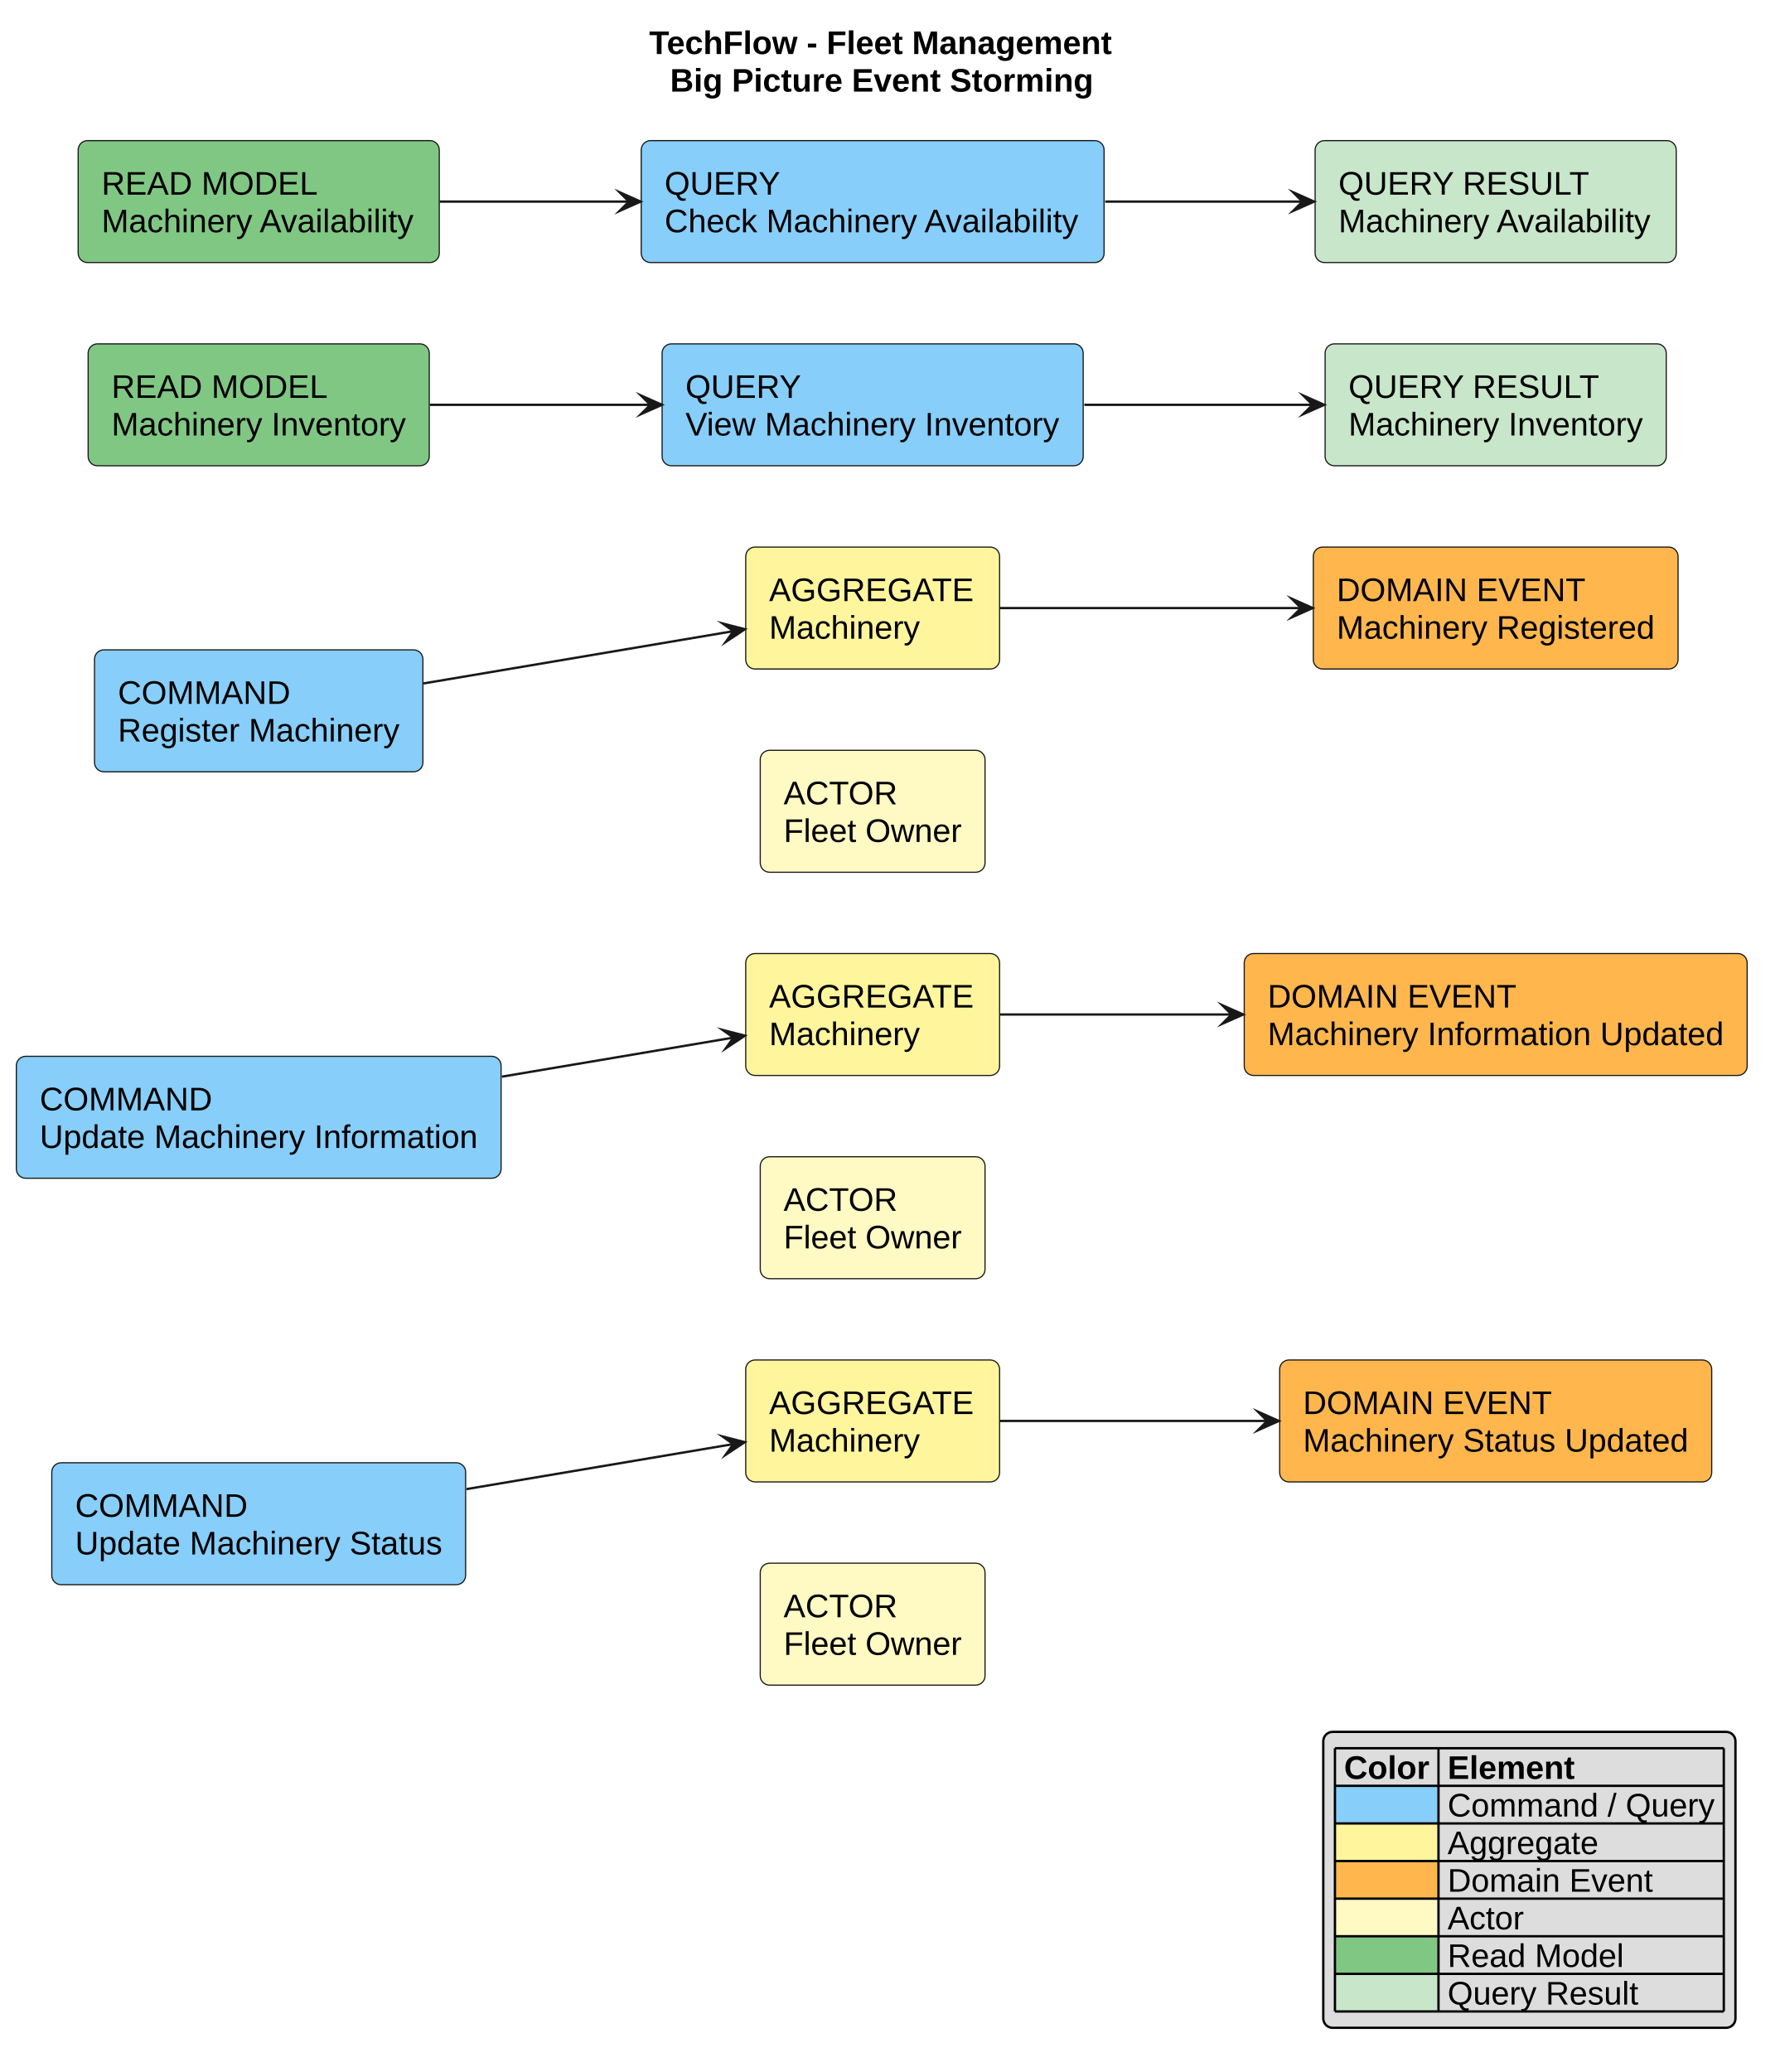
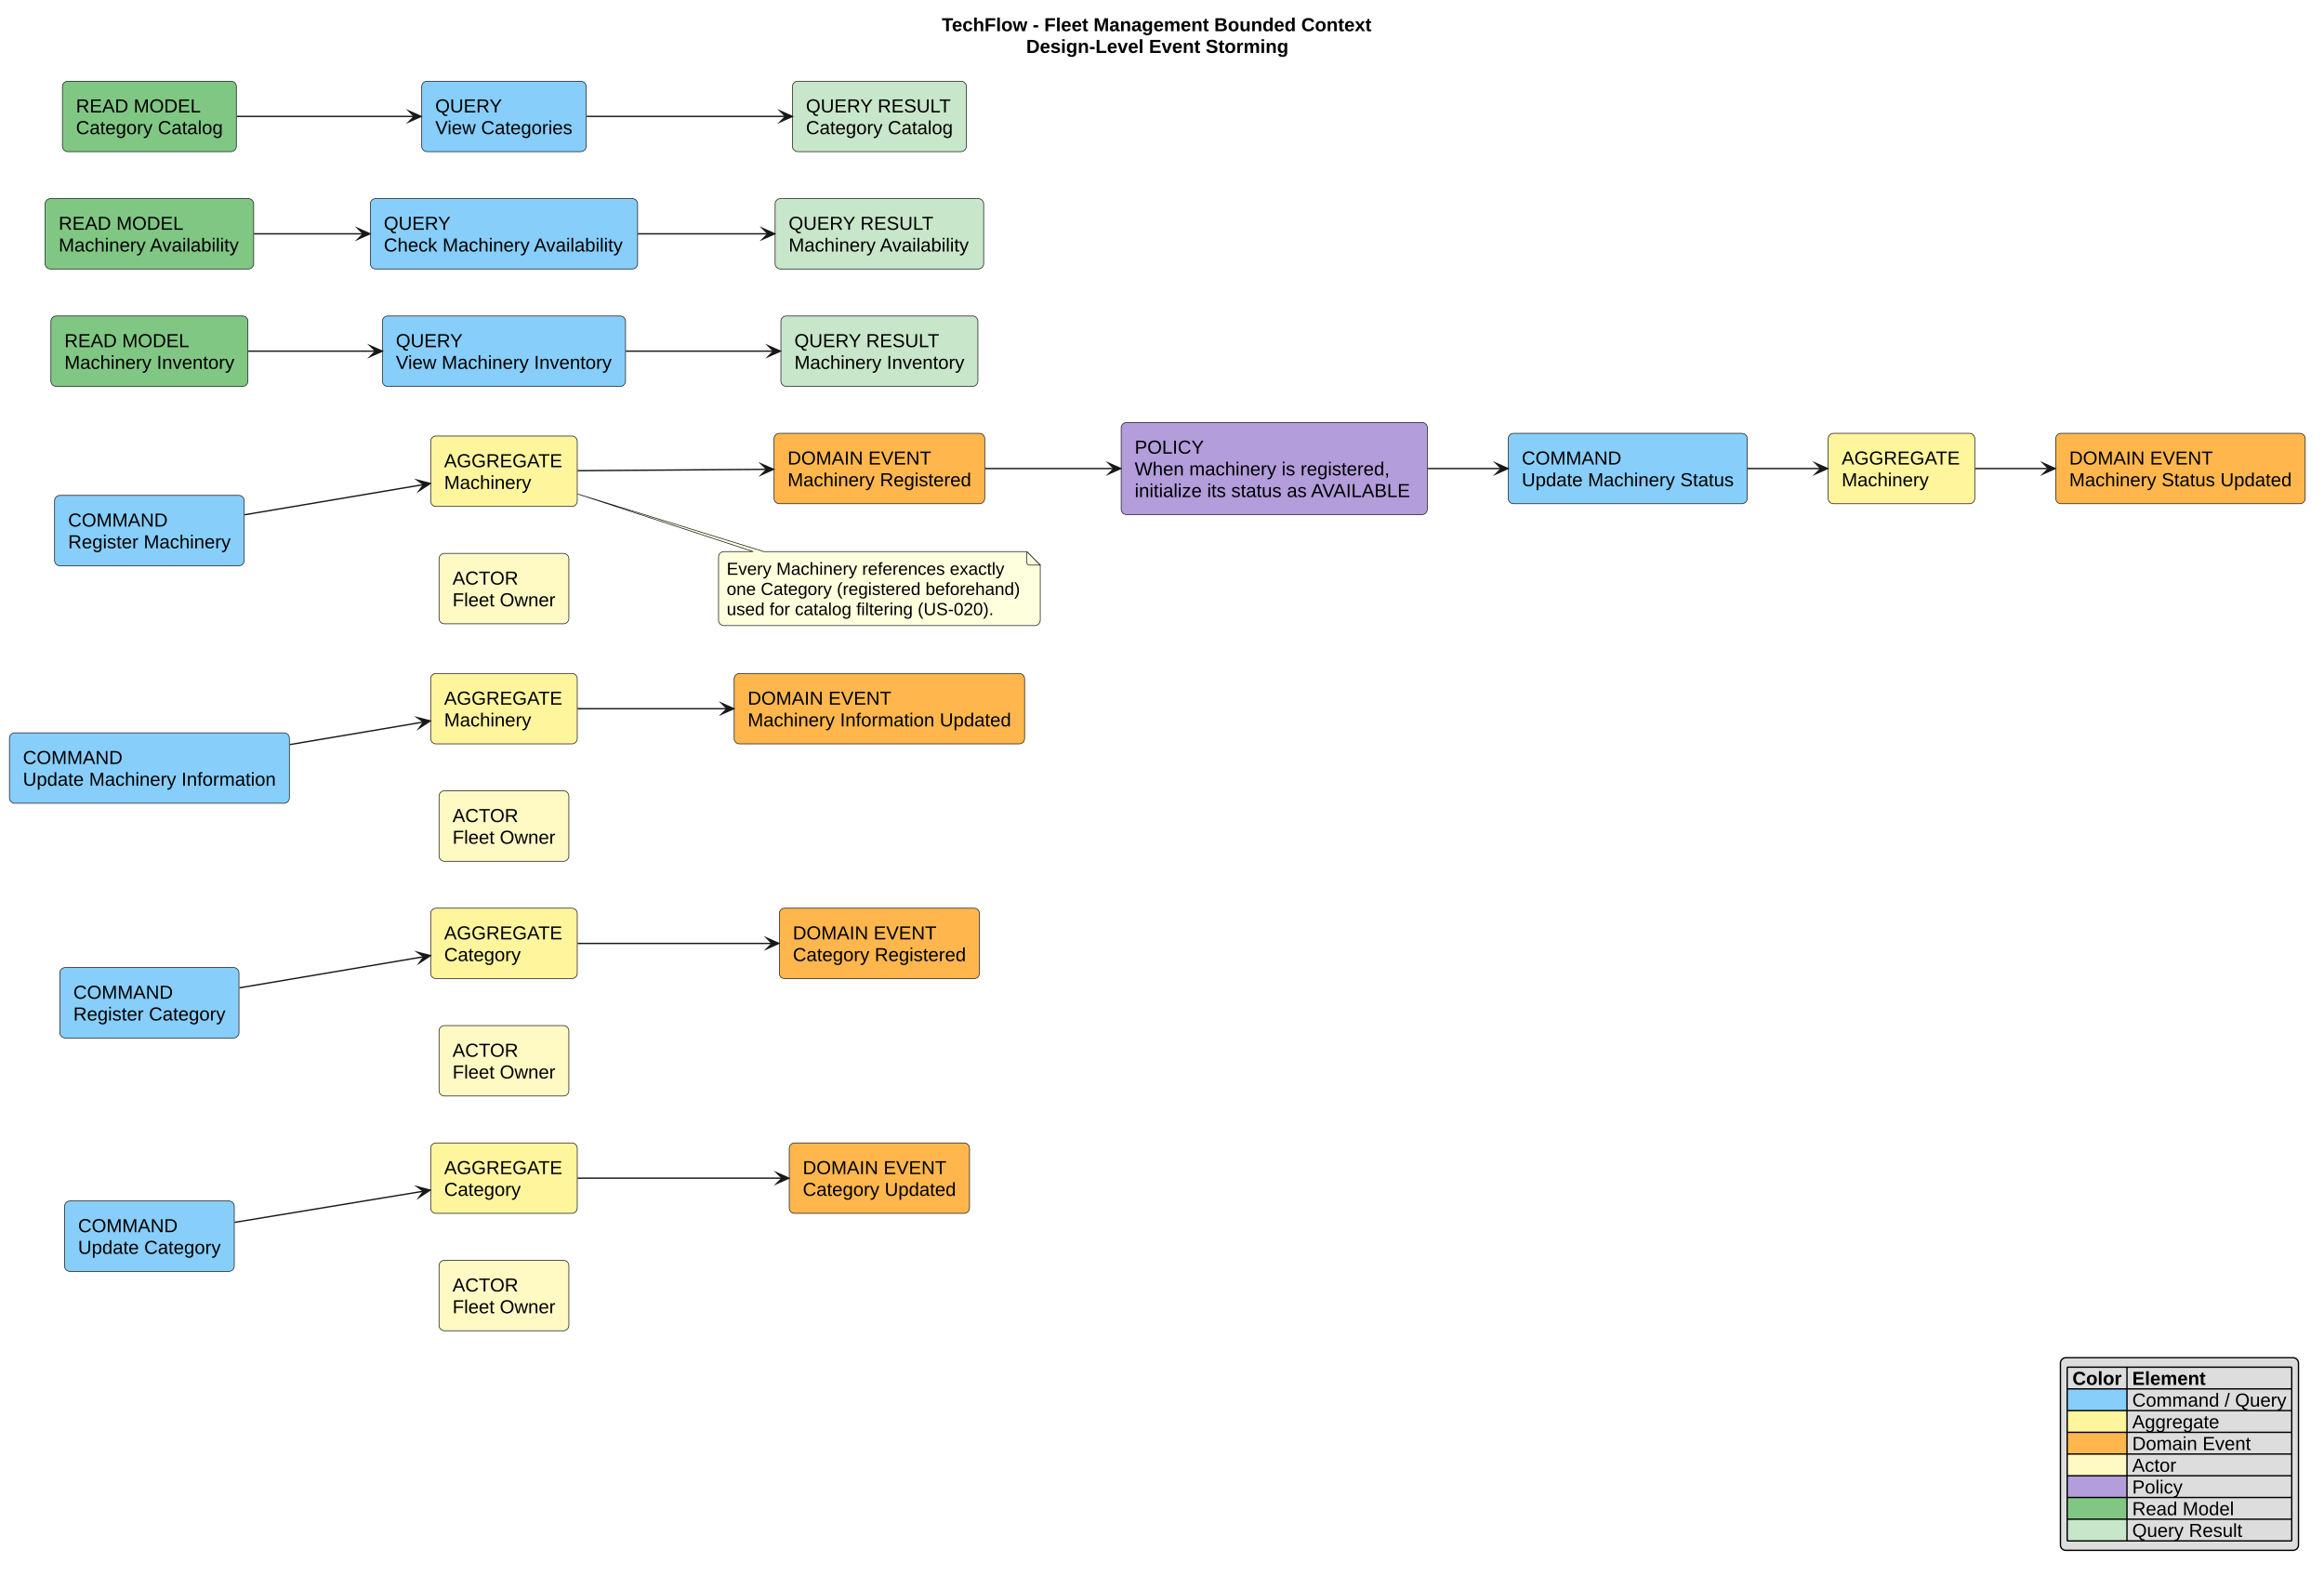
- <svg xmlns="http://www.w3.org/2000/svg" version="1.1" data-diagram-type="DESCRIPTION" style="width:762px;height:887px;background:#FFFFFF;" width="762px" height="887px" viewBox="0 0 762 887" zoomAndPan="magnify" preserveAspectRatio="none" contentStyleType="text/css">
+ <svg xmlns="http://www.w3.org/2000/svg" version="1.1" data-diagram-type="DESCRIPTION" style="width:1723px;height:1168px;background:#FFFFFF;" width="1723px" height="1168px" viewBox="0 0 1723 1168" zoomAndPan="magnify" preserveAspectRatio="none" contentStyleType="text/css">
  <defs />
  <g font-family="sans-serif" lengthAdjust="spacing">
    <g class="title" data-source-line="1">
-       <text x="277.953" y="23.132" fill="#000" font-size="14" textLength="199.138" font-weight="700" font-family="Arial">TechFlow - Fleet Management</text>
-       <text x="286.898" y="39.23" fill="#000" font-size="14" textLength="181.248" font-weight="700" font-family="Arial">Big Picture Event Storming</text>
+       <text x="698.198" y="23.132" fill="#000" font-size="14" textLength="319.683" font-weight="700" font-family="Arial">TechFlow - Fleet Management Bounded Context</text>
+       <text x="760.798" y="39.23" fill="#000" font-size="14" textLength="194.482" font-weight="700" font-family="Arial">Design-Level Event Storming</text>
    </g>
    <g class="entity" data-qualified-name="CMD_REGISTER" id="ent0001" data-source-line="12">
-       <rect x="40.47" y="278.197" width="140.6" height="52.197" fill="#87CEFA" style="stroke:#181818;stroke-width:0.5;" rx="4" ry="4" />
-       <text x="50.47" y="301.329" fill="#000" font-size="14" textLength="73.883" font-family="Arial">COMMAND</text>
-       <text x="50.47" y="317.428" fill="#000" font-size="14" textLength="120.6" font-family="Arial">Register Machinery</text>
+       <rect x="40.47" y="367.197" width="140.6" height="52.197" fill="#87CEFA" style="stroke:#181818;stroke-width:0.5;" rx="4" ry="4" />
+       <text x="50.47" y="390.329" fill="#000" font-size="14" textLength="73.883" font-family="Arial">COMMAND</text>
+       <text x="50.47" y="406.428" fill="#000" font-size="14" textLength="120.6" font-family="Arial">Register Machinery</text>
    </g>
    <g class="entity" data-qualified-name="AGG_REGISTER" id="ent0002" data-source-line="13">
-       <rect x="319.29" y="234.197" width="108.683" height="52.197" fill="#FFF59D" style="stroke:#181818;stroke-width:0.5;" rx="4" ry="4" />
-       <text x="329.29" y="257.329" fill="#000" font-size="14" textLength="88.683" font-family="Arial">AGGREGATE</text>
-       <text x="329.29" y="273.428" fill="#000" font-size="14" textLength="64.579" font-family="Arial">Machinery</text>
-     </g>
-     <g class="entity" data-qualified-name="EVT_REGISTERED" id="ent0003" data-source-line="14">
-       <rect x="562.29" y="234.197" width="156.172" height="52.197" fill="#FFB74D" style="stroke:#181818;stroke-width:0.5;" rx="4" ry="4" />
-       <text x="572.29" y="257.329" fill="#000" font-size="14" textLength="106.565" font-family="Arial">DOMAIN EVENT</text>
-       <text x="572.29" y="273.428" fill="#000" font-size="14" textLength="136.172" font-family="Arial">Machinery Registered</text>
-     </g>
-     <g class="entity" data-qualified-name="ACT_REGISTER" id="ent0004" data-source-line="15">
-       <rect x="325.5" y="321.197" width="96.248" height="52.197" fill="#FFF9C4" style="stroke:#181818;stroke-width:0.5;" rx="4" ry="4" />
-       <text x="335.5" y="344.329" fill="#000" font-size="14" textLength="49" font-family="Arial">ACTOR</text>
-       <text x="335.5" y="360.428" fill="#000" font-size="14" textLength="76.248" font-family="Arial">Fleet Owner</text>
-     </g>
-     <g class="entity" data-qualified-name="CMD_UPDATE_INFO" id="ent0005" data-source-line="17">
-       <rect x="7" y="452.197" width="207.537" height="52.197" fill="#87CEFA" style="stroke:#181818;stroke-width:0.5;" rx="4" ry="4" />
-       <text x="17" y="475.329" fill="#000" font-size="14" textLength="73.883" font-family="Arial">COMMAND</text>
-       <text x="17" y="491.428" fill="#000" font-size="14" textLength="187.537" font-family="Arial">Update Machinery Information</text>
-     </g>
-     <g class="entity" data-qualified-name="AGG_UPDATE_INFO" id="ent0006" data-source-line="18">
-       <rect x="319.29" y="408.197" width="108.683" height="52.197" fill="#FFF59D" style="stroke:#181818;stroke-width:0.5;" rx="4" ry="4" />
-       <text x="329.29" y="431.329" fill="#000" font-size="14" textLength="88.683" font-family="Arial">AGGREGATE</text>
-       <text x="329.29" y="447.428" fill="#000" font-size="14" textLength="64.579" font-family="Arial">Machinery</text>
-     </g>
-     <g class="entity" data-qualified-name="EVT_INFO_UPDATED" id="ent0007" data-source-line="19">
-       <rect x="532.72" y="408.197" width="215.323" height="52.197" fill="#FFB74D" style="stroke:#181818;stroke-width:0.5;" rx="4" ry="4" />
-       <text x="542.72" y="431.329" fill="#000" font-size="14" textLength="106.565" font-family="Arial">DOMAIN EVENT</text>
-       <text x="542.72" y="447.428" fill="#000" font-size="14" textLength="195.323" font-family="Arial">Machinery Information Updated</text>
-     </g>
-     <g class="entity" data-qualified-name="ACT_UPDATE_INFO" id="ent0008" data-source-line="20">
-       <rect x="325.5" y="495.197" width="96.248" height="52.197" fill="#FFF9C4" style="stroke:#181818;stroke-width:0.5;" rx="4" ry="4" />
-       <text x="335.5" y="518.329" fill="#000" font-size="14" textLength="49" font-family="Arial">ACTOR</text>
-       <text x="335.5" y="534.428" fill="#000" font-size="14" textLength="76.248" font-family="Arial">Fleet Owner</text>
-     </g>
-     <g class="entity" data-qualified-name="CMD_UPDATE_STATUS" id="ent0009" data-source-line="22">
-       <rect x="22.17" y="626.197" width="177.192" height="52.197" fill="#87CEFA" style="stroke:#181818;stroke-width:0.5;" rx="4" ry="4" />
-       <text x="32.17" y="649.329" fill="#000" font-size="14" textLength="73.883" font-family="Arial">COMMAND</text>
-       <text x="32.17" y="665.428" fill="#000" font-size="14" textLength="157.192" font-family="Arial">Update Machinery Status</text>
-     </g>
-     <g class="entity" data-qualified-name="AGG_UPDATE_STATUS" id="ent0010" data-source-line="23">
-       <rect x="319.29" y="582.197" width="108.683" height="52.197" fill="#FFF59D" style="stroke:#181818;stroke-width:0.5;" rx="4" ry="4" />
-       <text x="329.29" y="605.329" fill="#000" font-size="14" textLength="88.683" font-family="Arial">AGGREGATE</text>
-       <text x="329.29" y="621.428" fill="#000" font-size="14" textLength="64.579" font-family="Arial">Machinery</text>
-     </g>
-     <g class="entity" data-qualified-name="EVT_STATUS_UPDATED" id="ent0011" data-source-line="24">
-       <rect x="547.89" y="582.197" width="184.979" height="52.197" fill="#FFB74D" style="stroke:#181818;stroke-width:0.5;" rx="4" ry="4" />
-       <text x="557.89" y="605.329" fill="#000" font-size="14" textLength="106.565" font-family="Arial">DOMAIN EVENT</text>
-       <text x="557.89" y="621.428" fill="#000" font-size="14" textLength="164.979" font-family="Arial">Machinery Status Updated</text>
-     </g>
-     <g class="entity" data-qualified-name="ACT_UPDATE_STATUS" id="ent0012" data-source-line="25">
-       <rect x="325.5" y="669.197" width="96.248" height="52.197" fill="#FFF9C4" style="stroke:#181818;stroke-width:0.5;" rx="4" ry="4" />
-       <text x="335.5" y="692.329" fill="#000" font-size="14" textLength="49" font-family="Arial">ACTOR</text>
-       <text x="335.5" y="708.428" fill="#000" font-size="14" textLength="76.248" font-family="Arial">Fleet Owner</text>
-     </g>
-     <g class="entity" data-qualified-name="READ_INVENTORY" id="ent0013" data-source-line="27">
-       <rect x="37.74" y="147.197" width="146.055" height="52.197" fill="#81C784" style="stroke:#181818;stroke-width:0.5;" rx="4" ry="4" />
-       <text x="47.74" y="170.329" fill="#000" font-size="14" textLength="92.572" font-family="Arial">READ MODEL</text>
-       <text x="47.74" y="186.428" fill="#000" font-size="14" textLength="126.055" font-family="Arial">Machinery Inventory</text>
-     </g>
-     <g class="entity" data-qualified-name="QUERY_INVENTORY" id="ent0014" data-source-line="28">
-       <rect x="283.48" y="147.197" width="180.289" height="52.197" fill="#87CEFA" style="stroke:#181818;stroke-width:0.5;" rx="4" ry="4" />
-       <text x="293.48" y="170.329" fill="#000" font-size="14" textLength="49.786" font-family="Arial">QUERY</text>
-       <text x="293.48" y="186.428" fill="#000" font-size="14" textLength="160.289" font-family="Arial">View Machinery Inventory</text>
-     </g>
-     <g class="entity" data-qualified-name="RESULT_INVENTORY" id="ent0015" data-source-line="29">
-       <rect x="567.35" y="147.197" width="146.055" height="52.197" fill="#C8E6C9" style="stroke:#181818;stroke-width:0.5;" rx="4" ry="4" />
-       <text x="577.35" y="170.329" fill="#000" font-size="14" textLength="108.91" font-family="Arial">QUERY RESULT</text>
-       <text x="577.35" y="186.428" fill="#000" font-size="14" textLength="126.055" font-family="Arial">Machinery Inventory</text>
-     </g>
-     <g class="entity" data-qualified-name="READ_AVAILABILITY" id="ent0016" data-source-line="31">
-       <rect x="33.47" y="60.197" width="154.606" height="52.197" fill="#81C784" style="stroke:#181818;stroke-width:0.5;" rx="4" ry="4" />
-       <text x="43.47" y="83.329" fill="#000" font-size="14" textLength="92.572" font-family="Arial">READ MODEL</text>
-       <text x="43.47" y="99.428" fill="#000" font-size="14" textLength="134.606" font-family="Arial">Machinery Availability</text>
-     </g>
-     <g class="entity" data-qualified-name="QUERY_AVAILABILITY" id="ent0017" data-source-line="32">
-       <rect x="274.54" y="60.197" width="198.179" height="52.197" fill="#87CEFA" style="stroke:#181818;stroke-width:0.5;" rx="4" ry="4" />
-       <text x="284.54" y="83.329" fill="#000" font-size="14" textLength="49.786" font-family="Arial">QUERY</text>
-       <text x="284.54" y="99.428" fill="#000" font-size="14" textLength="178.179" font-family="Arial">Check Machinery Availability</text>
-     </g>
-     <g class="entity" data-qualified-name="RESULT_AVAILABILITY" id="ent0018" data-source-line="33">
-       <rect x="563.07" y="60.197" width="154.606" height="52.197" fill="#C8E6C9" style="stroke:#181818;stroke-width:0.5;" rx="4" ry="4" />
-       <text x="573.07" y="83.329" fill="#000" font-size="14" textLength="108.91" font-family="Arial">QUERY RESULT</text>
-       <text x="573.07" y="99.428" fill="#000" font-size="14" textLength="134.606" font-family="Arial">Machinery Availability</text>
-     </g>
-     <g class="link" data-entity-1="ent0001" data-entity-2="ent0002" id="lnk19" data-source-line="39" data-link-type="dependency">
-       <path d="M181.33,292.567 C224.5,285.287 274.2,276.898 314.02,270.188" style="stroke:#181818;stroke-width:1;" fill="none" id="CMD_REGISTER-to-AGG_REGISTER" />
-       <polygon points="318.95,269.357,309.41,266.908,314.02,270.188,310.74,274.797,318.95,269.357" fill="#181818" style="stroke:#181818;stroke-width:1;stroke-linejoin:miter;stroke-miterlimit:10;" />
-     </g>
-     <g class="link" data-entity-1="ent0002" data-entity-2="ent0003" id="lnk20" data-source-line="40" data-link-type="dependency">
-       <path d="M428.2,260.297 C466.66,260.297 514.06,260.297 557.04,260.297" style="stroke:#181818;stroke-width:1;" fill="none" id="AGG_REGISTER-to-EVT_REGISTERED" />
-       <polygon points="562.04,260.297,553.04,256.297,557.04,260.297,553.04,264.297,562.04,260.297" fill="#181818" style="stroke:#181818;stroke-width:1;stroke-linejoin:miter;stroke-miterlimit:10;" />
-     </g>
-     <g class="link" data-entity-1="ent0005" data-entity-2="ent0006" id="lnk23" data-source-line="43" data-link-type="dependency">
-       <path d="M214.87,460.907 C250.47,454.907 283.99,449.248 314.01,444.188" style="stroke:#181818;stroke-width:1;" fill="none" id="CMD_UPDATE_INFO-to-AGG_UPDATE_INFO" />
-       <polygon points="318.94,443.357,309.4,440.909,314.01,444.188,310.73,448.798,318.94,443.357" fill="#181818" style="stroke:#181818;stroke-width:1;stroke-linejoin:miter;stroke-miterlimit:10;" />
-     </g>
-     <g class="link" data-entity-1="ent0006" data-entity-2="ent0007" id="lnk24" data-source-line="44" data-link-type="dependency">
-       <path d="M428.2,434.297 C458.12,434.297 491.48,434.297 527.28,434.297" style="stroke:#181818;stroke-width:1;" fill="none" id="AGG_UPDATE_INFO-to-EVT_INFO_UPDATED" />
-       <polygon points="532.28,434.297,523.28,430.297,527.28,434.297,523.28,438.297,532.28,434.297" fill="#181818" style="stroke:#181818;stroke-width:1;stroke-linejoin:miter;stroke-miterlimit:10;" />
-     </g>
-     <g class="link" data-entity-1="ent0009" data-entity-2="ent0010" id="lnk27" data-source-line="47" data-link-type="dependency">
-       <path d="M199.72,637.467 C239.21,630.807 279.61,623.989 313.94,618.199" style="stroke:#181818;stroke-width:1;" fill="none" id="CMD_UPDATE_STATUS-to-AGG_UPDATE_STATUS" />
-       <polygon points="318.87,617.367,309.33,614.92,313.94,618.199,310.661,622.808,318.87,617.367" fill="#181818" style="stroke:#181818;stroke-width:1;stroke-linejoin:miter;stroke-miterlimit:10;" />
-     </g>
-     <g class="link" data-entity-1="ent0010" data-entity-2="ent0011" id="lnk28" data-source-line="48" data-link-type="dependency">
-       <path d="M428.2,608.297 C462.43,608.297 502.7,608.297 542.54,608.297" style="stroke:#181818;stroke-width:1;" fill="none" id="AGG_UPDATE_STATUS-to-EVT_STATUS_UPDATED" />
-       <polygon points="547.54,608.297,538.54,604.297,542.54,608.297,538.54,612.297,547.54,608.297" fill="#181818" style="stroke:#181818;stroke-width:1;stroke-linejoin:miter;stroke-miterlimit:10;" />
-     </g>
-     <g class="link" data-entity-1="ent0013" data-entity-2="ent0014" id="lnk31" data-source-line="55" data-link-type="dependency">
-       <path d="M184.09,173.297 C214.84,173.297 246.02,173.297 278.42,173.297" style="stroke:#181818;stroke-width:1;" fill="none" id="READ_INVENTORY-to-QUERY_INVENTORY" />
-       <polygon points="283.42,173.297,274.42,169.297,278.42,173.297,274.42,177.297,283.42,173.297" fill="#181818" style="stroke:#181818;stroke-width:1;stroke-linejoin:miter;stroke-miterlimit:10;" />
-     </g>
-     <g class="link" data-entity-1="ent0014" data-entity-2="ent0015" id="lnk32" data-source-line="56" data-link-type="dependency">
-       <path d="M464.26,173.297 C497.71,173.297 530.24,173.297 561.96,173.297" style="stroke:#181818;stroke-width:1;" fill="none" id="QUERY_INVENTORY-to-RESULT_INVENTORY" />
-       <polygon points="566.96,173.297,557.96,169.297,561.96,173.297,557.96,177.297,566.96,173.297" fill="#181818" style="stroke:#181818;stroke-width:1;stroke-linejoin:miter;stroke-miterlimit:10;" />
-     </g>
-     <g class="link" data-entity-1="ent0016" data-entity-2="ent0017" id="lnk33" data-source-line="57" data-link-type="dependency">
-       <path d="M188.27,86.297 C215.18,86.297 240.81,86.297 269.27,86.297" style="stroke:#181818;stroke-width:1;" fill="none" id="READ_AVAILABILITY-to-QUERY_AVAILABILITY" />
-       <polygon points="274.27,86.297,265.27,82.297,269.27,86.297,265.27,90.297,274.27,86.297" fill="#181818" style="stroke:#181818;stroke-width:1;stroke-linejoin:miter;stroke-miterlimit:10;" />
-     </g>
-     <g class="link" data-entity-1="ent0017" data-entity-2="ent0018" id="lnk34" data-source-line="58" data-link-type="dependency">
-       <path d="M473.21,86.297 C502.76,86.297 529.72,86.297 557.64,86.297" style="stroke:#181818;stroke-width:1;" fill="none" id="QUERY_AVAILABILITY-to-RESULT_AVAILABILITY" />
-       <polygon points="562.64,86.297,553.64,82.297,557.64,86.297,553.64,90.297,562.64,86.297" fill="#181818" style="stroke:#181818;stroke-width:1;stroke-linejoin:miter;stroke-miterlimit:10;" />
-     </g>
-     <g class="legend" data-source-line="60">
-       <rect x="566.561" y="741.395" width="176.482" height="126.69" fill="#DDD" style="stroke:#000;stroke-width:1;" rx="4" ry="4" />
-       <text x="575.45" y="761.526" fill="#000" font-size="14" textLength="36.552" font-weight="700" font-family="Arial">Color</text>
-       <text x="619.782" y="761.526" fill="#000" font-size="14" textLength="54.462" font-weight="700" font-family="Arial">Element</text>
-       <rect x="571.561" y="764.493" width="44.331" height="16.099" fill="#87CEFA" style="stroke:none;" />
-       <text x="571.561" y="777.625" fill="#000" font-size="14" font-family="Arial"> </text>
-       <text x="619.782" y="777.625" fill="#000" font-size="14" textLength="114.372" font-family="Arial">Command / Query</text>
-       <rect x="571.561" y="780.592" width="44.331" height="16.099" fill="#FFF59D" style="stroke:none;" />
-       <text x="571.561" y="793.724" fill="#000" font-size="14" font-family="Arial"> </text>
-       <text x="619.782" y="793.724" fill="#000" font-size="14" textLength="64.606" font-family="Arial">Aggregate</text>
-       <rect x="571.561" y="796.69" width="44.331" height="16.099" fill="#FFB74D" style="stroke:none;" />
-       <text x="571.561" y="809.822" fill="#000" font-size="14" font-family="Arial"> </text>
-       <text x="619.782" y="809.822" fill="#000" font-size="14" textLength="87.931" font-family="Arial">Domain Event</text>
-       <rect x="571.561" y="812.789" width="44.331" height="16.099" fill="#FFF9C4" style="stroke:none;" />
-       <text x="571.561" y="825.921" fill="#000" font-size="14" font-family="Arial"> </text>
-       <text x="619.782" y="825.921" fill="#000" font-size="14" textLength="32.676" font-family="Arial">Actor</text>
-       <rect x="571.561" y="828.888" width="44.331" height="16.099" fill="#81C784" style="stroke:none;" />
-       <text x="571.561" y="842.02" fill="#000" font-size="14" font-family="Arial"> </text>
-       <text x="619.782" y="842.02" fill="#000" font-size="14" textLength="75.489" font-family="Arial">Read Model</text>
-       <rect x="571.561" y="844.986" width="44.331" height="16.099" fill="#C8E6C9" style="stroke:none;" />
-       <text x="571.561" y="858.118" fill="#000" font-size="14" font-family="Arial"> </text>
-       <text x="619.782" y="858.118" fill="#000" font-size="14" textLength="81.696" font-family="Arial">Query Result</text>
-       <line x1="571.561" y1="748.395" x2="738.043" y2="748.395" style="stroke:#000;stroke-width:1;" />
-       <line x1="571.561" y1="764.493" x2="738.043" y2="764.493" style="stroke:#000;stroke-width:1;" />
-       <line x1="571.561" y1="780.592" x2="738.043" y2="780.592" style="stroke:#000;stroke-width:1;" />
-       <line x1="571.561" y1="796.69" x2="738.043" y2="796.69" style="stroke:#000;stroke-width:1;" />
-       <line x1="571.561" y1="812.789" x2="738.043" y2="812.789" style="stroke:#000;stroke-width:1;" />
-       <line x1="571.561" y1="828.888" x2="738.043" y2="828.888" style="stroke:#000;stroke-width:1;" />
-       <line x1="571.561" y1="844.986" x2="738.043" y2="844.986" style="stroke:#000;stroke-width:1;" />
-       <line x1="571.561" y1="861.085" x2="738.043" y2="861.085" style="stroke:#000;stroke-width:1;" />
-       <line x1="571.561" y1="748.395" x2="571.561" y2="861.085" style="stroke:#000;stroke-width:1;" />
-       <line x1="615.892" y1="748.395" x2="615.892" y2="861.085" style="stroke:#000;stroke-width:1;" />
-       <line x1="738.043" y1="748.395" x2="738.043" y2="861.085" style="stroke:#000;stroke-width:1;" />
+       <rect x="319.29" y="323.197" width="108.683" height="52.197" fill="#FFF59D" style="stroke:#181818;stroke-width:0.5;" rx="4" ry="4" />
+       <text x="329.29" y="346.329" fill="#000" font-size="14" textLength="88.683" font-family="Arial">AGGREGATE</text>
+       <text x="329.29" y="362.428" fill="#000" font-size="14" textLength="64.579" font-family="Arial">Machinery</text>
+     </g>
+     <g class="entity" data-qualified-name="ACT_REGISTER" id="ent0003" data-source-line="14">
+       <rect x="325.5" y="410.197" width="96.248" height="52.197" fill="#FFF9C4" style="stroke:#181818;stroke-width:0.5;" rx="4" ry="4" />
+       <text x="335.5" y="433.329" fill="#000" font-size="14" textLength="49" font-family="Arial">ACTOR</text>
+       <text x="335.5" y="449.428" fill="#000" font-size="14" textLength="76.248" font-family="Arial">Fleet Owner</text>
+     </g>
+     <g class="entity" data-qualified-name="CMD_UPDATE_INFO" id="ent0004" data-source-line="15">
+       <rect x="7" y="543.197" width="207.537" height="52.197" fill="#87CEFA" style="stroke:#181818;stroke-width:0.5;" rx="4" ry="4" />
+       <text x="17" y="566.329" fill="#000" font-size="14" textLength="73.883" font-family="Arial">COMMAND</text>
+       <text x="17" y="582.428" fill="#000" font-size="14" textLength="187.537" font-family="Arial">Update Machinery Information</text>
+     </g>
+     <g class="entity" data-qualified-name="AGG_UPDATE_INFO" id="ent0005" data-source-line="16">
+       <rect x="319.29" y="499.197" width="108.683" height="52.197" fill="#FFF59D" style="stroke:#181818;stroke-width:0.5;" rx="4" ry="4" />
+       <text x="329.29" y="522.329" fill="#000" font-size="14" textLength="88.683" font-family="Arial">AGGREGATE</text>
+       <text x="329.29" y="538.428" fill="#000" font-size="14" textLength="64.579" font-family="Arial">Machinery</text>
+     </g>
+     <g class="entity" data-qualified-name="ACT_UPDATE_INFO" id="ent0006" data-source-line="17">
+       <rect x="325.5" y="586.197" width="96.248" height="52.197" fill="#FFF9C4" style="stroke:#181818;stroke-width:0.5;" rx="4" ry="4" />
+       <text x="335.5" y="609.329" fill="#000" font-size="14" textLength="49" font-family="Arial">ACTOR</text>
+       <text x="335.5" y="625.428" fill="#000" font-size="14" textLength="76.248" font-family="Arial">Fleet Owner</text>
+     </g>
+     <g class="entity" data-qualified-name="CMD_UPDATE_STATUS" id="ent0007" data-source-line="18">
+       <rect x="1118.22" y="321.197" width="177.192" height="52.197" fill="#87CEFA" style="stroke:#181818;stroke-width:0.5;" rx="4" ry="4" />
+       <text x="1128.22" y="344.329" fill="#000" font-size="14" textLength="73.883" font-family="Arial">COMMAND</text>
+       <text x="1128.22" y="360.428" fill="#000" font-size="14" textLength="157.192" font-family="Arial">Update Machinery Status</text>
+     </g>
+     <g class="entity" data-qualified-name="AGG_UPDATE_STATUS" id="ent0008" data-source-line="19">
+       <rect x="1355.41" y="321.197" width="108.683" height="52.197" fill="#FFF59D" style="stroke:#181818;stroke-width:0.5;" rx="4" ry="4" />
+       <text x="1365.41" y="344.329" fill="#000" font-size="14" textLength="88.683" font-family="Arial">AGGREGATE</text>
+       <text x="1365.41" y="360.428" fill="#000" font-size="14" textLength="64.579" font-family="Arial">Machinery</text>
+     </g>
+     <g class="entity" data-qualified-name="CMD_REGISTER_CATEGORY" id="ent0009" data-source-line="20">
+       <rect x="44.35" y="717.197" width="132.827" height="52.197" fill="#87CEFA" style="stroke:#181818;stroke-width:0.5;" rx="4" ry="4" />
+       <text x="54.35" y="740.329" fill="#000" font-size="14" textLength="73.883" font-family="Arial">COMMAND</text>
+       <text x="54.35" y="756.428" fill="#000" font-size="14" textLength="112.827" font-family="Arial">Register Category</text>
+     </g>
+     <g class="entity" data-qualified-name="AGG_REGISTER_CATEGORY" id="ent0010" data-source-line="21">
+       <rect x="319.29" y="673.197" width="108.683" height="52.197" fill="#FFF59D" style="stroke:#181818;stroke-width:0.5;" rx="4" ry="4" />
+       <text x="329.29" y="696.329" fill="#000" font-size="14" textLength="88.683" font-family="Arial">AGGREGATE</text>
+       <text x="329.29" y="712.428" fill="#000" font-size="14" textLength="56.807" font-family="Arial">Category</text>
+     </g>
+     <g class="entity" data-qualified-name="ACT_REGISTER_CATEGORY" id="ent0011" data-source-line="22">
+       <rect x="325.5" y="760.197" width="96.248" height="52.197" fill="#FFF9C4" style="stroke:#181818;stroke-width:0.5;" rx="4" ry="4" />
+       <text x="335.5" y="783.329" fill="#000" font-size="14" textLength="49" font-family="Arial">ACTOR</text>
+       <text x="335.5" y="799.428" fill="#000" font-size="14" textLength="76.248" font-family="Arial">Fleet Owner</text>
+     </g>
+     <g class="entity" data-qualified-name="CMD_UPDATE_CATEGORY" id="ent0012" data-source-line="23">
+       <rect x="47.85" y="890.197" width="125.841" height="52.197" fill="#87CEFA" style="stroke:#181818;stroke-width:0.5;" rx="4" ry="4" />
+       <text x="57.85" y="913.329" fill="#000" font-size="14" textLength="73.883" font-family="Arial">COMMAND</text>
+       <text x="57.85" y="929.428" fill="#000" font-size="14" textLength="105.841" font-family="Arial">Update Category</text>
+     </g>
+     <g class="entity" data-qualified-name="AGG_UPDATE_CATEGORY" id="ent0013" data-source-line="24">
+       <rect x="319.29" y="847.197" width="108.683" height="52.197" fill="#FFF59D" style="stroke:#181818;stroke-width:0.5;" rx="4" ry="4" />
+       <text x="329.29" y="870.329" fill="#000" font-size="14" textLength="88.683" font-family="Arial">AGGREGATE</text>
+       <text x="329.29" y="886.428" fill="#000" font-size="14" textLength="56.807" font-family="Arial">Category</text>
+     </g>
+     <g class="entity" data-qualified-name="ACT_UPDATE_CATEGORY" id="ent0014" data-source-line="25">
+       <rect x="325.5" y="934.197" width="96.248" height="52.197" fill="#FFF9C4" style="stroke:#181818;stroke-width:0.5;" rx="4" ry="4" />
+       <text x="335.5" y="957.329" fill="#000" font-size="14" textLength="49" font-family="Arial">ACTOR</text>
+       <text x="335.5" y="973.428" fill="#000" font-size="14" textLength="76.248" font-family="Arial">Fleet Owner</text>
+     </g>
+     <g class="entity" data-qualified-name="EVT_REGISTERED" id="ent0015" data-source-line="27">
+       <rect x="573.89" y="321.197" width="156.172" height="52.197" fill="#FFB74D" style="stroke:#181818;stroke-width:0.5;" rx="4" ry="4" />
+       <text x="583.89" y="344.329" fill="#000" font-size="14" textLength="106.565" font-family="Arial">DOMAIN EVENT</text>
+       <text x="583.89" y="360.428" fill="#000" font-size="14" textLength="136.172" font-family="Arial">Machinery Registered</text>
+     </g>
+     <g class="entity" data-qualified-name="EVT_INFO_UPDATED" id="ent0016" data-source-line="28">
+       <rect x="544.31" y="499.197" width="215.323" height="52.197" fill="#FFB74D" style="stroke:#181818;stroke-width:0.5;" rx="4" ry="4" />
+       <text x="554.31" y="522.329" fill="#000" font-size="14" textLength="106.565" font-family="Arial">DOMAIN EVENT</text>
+       <text x="554.31" y="538.428" fill="#000" font-size="14" textLength="195.323" font-family="Arial">Machinery Information Updated</text>
+     </g>
+     <g class="entity" data-qualified-name="EVT_STATUS_UPDATED" id="ent0017" data-source-line="29">
+       <rect x="1524.1" y="321.197" width="184.979" height="52.197" fill="#FFB74D" style="stroke:#181818;stroke-width:0.5;" rx="4" ry="4" />
+       <text x="1534.1" y="344.329" fill="#000" font-size="14" textLength="106.565" font-family="Arial">DOMAIN EVENT</text>
+       <text x="1534.1" y="360.428" fill="#000" font-size="14" textLength="164.979" font-family="Arial">Machinery Status Updated</text>
+     </g>
+     <g class="entity" data-qualified-name="EVT_CATEGORY_REGISTERED" id="ent0018" data-source-line="30">
+       <rect x="577.78" y="673.197" width="148.399" height="52.197" fill="#FFB74D" style="stroke:#181818;stroke-width:0.5;" rx="4" ry="4" />
+       <text x="587.78" y="696.329" fill="#000" font-size="14" textLength="106.565" font-family="Arial">DOMAIN EVENT</text>
+       <text x="587.78" y="712.428" fill="#000" font-size="14" textLength="128.399" font-family="Arial">Category Registered</text>
+     </g>
+     <g class="entity" data-qualified-name="EVT_CATEGORY_UPDATED" id="ent0019" data-source-line="31">
+       <rect x="585.16" y="847.197" width="133.627" height="52.197" fill="#FFB74D" style="stroke:#181818;stroke-width:0.5;" rx="4" ry="4" />
+       <text x="595.16" y="870.329" fill="#000" font-size="14" textLength="106.565" font-family="Arial">DOMAIN EVENT</text>
+       <text x="595.16" y="886.428" fill="#000" font-size="14" textLength="113.627" font-family="Arial">Category Updated</text>
+     </g>
+     <g class="entity" data-qualified-name="POL_INITIAL_STATUS" id="ent0020" data-source-line="33">
+       <rect x="831.24" y="313.147" width="226.985" height="68.296" fill="#B39DDB" style="stroke:#181818;stroke-width:0.5;" rx="4" ry="4" />
+       <text x="841.24" y="336.279" fill="#000" font-size="14" textLength="51.352" font-family="Arial">POLICY</text>
+       <text x="841.24" y="352.378" fill="#000" font-size="14" textLength="189.075" font-family="Arial">When machinery is registered,</text>
+       <text x="841.24" y="368.476" fill="#000" font-size="14" textLength="206.985" font-family="Arial">initialize its status as AVAILABLE</text>
+     </g>
+     <g class="entity" data-qualified-name="READ_INVENTORY" id="ent0021" data-source-line="35">
+       <rect x="37.74" y="234.197" width="146.055" height="52.197" fill="#81C784" style="stroke:#181818;stroke-width:0.5;" rx="4" ry="4" />
+       <text x="47.74" y="257.329" fill="#000" font-size="14" textLength="92.572" font-family="Arial">READ MODEL</text>
+       <text x="47.74" y="273.428" fill="#000" font-size="14" textLength="126.055" font-family="Arial">Machinery Inventory</text>
+     </g>
+     <g class="entity" data-qualified-name="QUERY_INVENTORY" id="ent0022" data-source-line="36">
+       <rect x="283.48" y="234.197" width="180.289" height="52.197" fill="#87CEFA" style="stroke:#181818;stroke-width:0.5;" rx="4" ry="4" />
+       <text x="293.48" y="257.329" fill="#000" font-size="14" textLength="49.786" font-family="Arial">QUERY</text>
+       <text x="293.48" y="273.428" fill="#000" font-size="14" textLength="160.289" font-family="Arial">View Machinery Inventory</text>
+     </g>
+     <g class="entity" data-qualified-name="RESULT_INVENTORY" id="ent0023" data-source-line="37">
+       <rect x="578.95" y="234.197" width="146.055" height="52.197" fill="#C8E6C9" style="stroke:#181818;stroke-width:0.5;" rx="4" ry="4" />
+       <text x="588.95" y="257.329" fill="#000" font-size="14" textLength="108.91" font-family="Arial">QUERY RESULT</text>
+       <text x="588.95" y="273.428" fill="#000" font-size="14" textLength="126.055" font-family="Arial">Machinery Inventory</text>
+     </g>
+     <g class="entity" data-qualified-name="READ_AVAILABILITY" id="ent0024" data-source-line="39">
+       <rect x="33.47" y="147.197" width="154.606" height="52.197" fill="#81C784" style="stroke:#181818;stroke-width:0.5;" rx="4" ry="4" />
+       <text x="43.47" y="170.329" fill="#000" font-size="14" textLength="92.572" font-family="Arial">READ MODEL</text>
+       <text x="43.47" y="186.428" fill="#000" font-size="14" textLength="134.606" font-family="Arial">Machinery Availability</text>
+     </g>
+     <g class="entity" data-qualified-name="QUERY_AVAILABILITY" id="ent0025" data-source-line="40">
+       <rect x="274.54" y="147.197" width="198.179" height="52.197" fill="#87CEFA" style="stroke:#181818;stroke-width:0.5;" rx="4" ry="4" />
+       <text x="284.54" y="170.329" fill="#000" font-size="14" textLength="49.786" font-family="Arial">QUERY</text>
+       <text x="284.54" y="186.428" fill="#000" font-size="14" textLength="178.179" font-family="Arial">Check Machinery Availability</text>
+     </g>
+     <g class="entity" data-qualified-name="RESULT_AVAILABILITY" id="ent0026" data-source-line="41">
+       <rect x="574.67" y="147.197" width="154.606" height="52.197" fill="#C8E6C9" style="stroke:#181818;stroke-width:0.5;" rx="4" ry="4" />
+       <text x="584.67" y="170.329" fill="#000" font-size="14" textLength="108.91" font-family="Arial">QUERY RESULT</text>
+       <text x="584.67" y="186.428" fill="#000" font-size="14" textLength="134.606" font-family="Arial">Machinery Availability</text>
+     </g>
+     <g class="entity" data-qualified-name="READ_CATEGORIES" id="ent0027" data-source-line="43">
+       <rect x="46.29" y="60.197" width="128.951" height="52.197" fill="#81C784" style="stroke:#181818;stroke-width:0.5;" rx="4" ry="4" />
+       <text x="56.29" y="83.329" fill="#000" font-size="14" textLength="92.572" font-family="Arial">READ MODEL</text>
+       <text x="56.29" y="99.428" fill="#000" font-size="14" textLength="108.951" font-family="Arial">Category Catalog</text>
+     </g>
+     <g class="entity" data-qualified-name="QUERY_CATEGORIES" id="ent0028" data-source-line="44">
+       <rect x="312.66" y="60.197" width="121.938" height="52.197" fill="#87CEFA" style="stroke:#181818;stroke-width:0.5;" rx="4" ry="4" />
+       <text x="322.66" y="83.329" fill="#000" font-size="14" textLength="49.786" font-family="Arial">QUERY</text>
+       <text x="322.66" y="99.428" fill="#000" font-size="14" textLength="101.938" font-family="Arial">View Categories</text>
+     </g>
+     <g class="entity" data-qualified-name="RESULT_CATEGORIES" id="ent0029" data-source-line="45">
+       <rect x="587.5" y="60.197" width="128.951" height="52.197" fill="#C8E6C9" style="stroke:#181818;stroke-width:0.5;" rx="4" ry="4" />
+       <text x="597.5" y="83.329" fill="#000" font-size="14" textLength="108.91" font-family="Arial">QUERY RESULT</text>
+       <text x="597.5" y="99.428" fill="#000" font-size="14" textLength="108.951" font-family="Arial">Category Catalog</text>
+     </g>
+     <g class="entity" data-qualified-name="GMN50" id="ent0051" data-source-line="74">
+       <path d="M532.72,412.877 L532.72,459.723 A4,4 0 0 0 536.72,463.723 L767.241,463.723 A4,4 0 0 0 771.241,459.723 L771.241,418.877 L761.241,408.877 L566.44,408.877 L428.24,366.177 L558.44,408.877 L536.72,408.877 A4,4 0 0 0 532.72,412.877" style="stroke:#181818;stroke-width:0.5;" fill="#FEFFDD" />
+       <path d="M761.241,408.877 L761.241,416.877 A2,2 0 0 0 763.241,418.877 L771.241,418.877 L761.241,408.877" style="stroke:#181818;stroke-width:0.5;" fill="#FEFFDD" />
+       <text x="538.72" y="426.071" fill="#000" font-size="13" textLength="205.912" font-family="Arial">Every Machinery references exactly</text>
+       <text x="538.72" y="441.02" fill="#000" font-size="13" textLength="217.521" font-family="Arial">one Category (registered beforehand)</text>
+       <text x="538.72" y="455.969" fill="#000" font-size="13" textLength="197.983" font-family="Arial">used for catalog filtering (US-020).</text>
+     </g>
+     <g class="link" data-entity-1="ent0001" data-entity-2="ent0002" id="lnk30" data-source-line="51" data-link-type="dependency">
+       <path d="M181.33,381.567 C224.5,374.287 274.2,365.898 314.02,359.188" style="stroke:#181818;stroke-width:1;" fill="none" id="CMD_REGISTER-to-AGG_REGISTER" />
+       <polygon points="318.95,358.357,309.41,355.908,314.02,359.188,310.74,363.797,318.95,358.357" fill="#181818" style="stroke:#181818;stroke-width:1;stroke-linejoin:miter;stroke-miterlimit:10;" />
+     </g>
+     <g class="link" data-entity-1="ent0002" data-entity-2="ent0015" id="lnk31" data-source-line="52" data-link-type="dependency">
+       <path d="M428.24,348.907 C469.52,348.607 522.16,348.234 568.46,347.894" style="stroke:#181818;stroke-width:1;" fill="none" id="AGG_REGISTER-to-EVT_REGISTERED" />
+       <polygon points="573.46,347.857,564.431,343.923,568.46,347.894,564.49,351.923,573.46,347.857" fill="#181818" style="stroke:#181818;stroke-width:1;stroke-linejoin:miter;stroke-miterlimit:10;" />
+     </g>
+     <g class="link" data-entity-1="ent0004" data-entity-2="ent0005" id="lnk34" data-source-line="55" data-link-type="dependency">
+       <path d="M214.87,551.907 C250.47,545.907 283.99,540.248 314.01,535.188" style="stroke:#181818;stroke-width:1;" fill="none" id="CMD_UPDATE_INFO-to-AGG_UPDATE_INFO" />
+       <polygon points="318.94,534.357,309.4,531.909,314.01,535.188,310.73,539.798,318.94,534.357" fill="#181818" style="stroke:#181818;stroke-width:1;stroke-linejoin:miter;stroke-miterlimit:10;" />
+     </g>
+     <g class="link" data-entity-1="ent0005" data-entity-2="ent0016" id="lnk35" data-source-line="56" data-link-type="dependency">
+       <path d="M428.24,525.297 C461.12,525.297 499.39,525.297 539.03,525.297" style="stroke:#181818;stroke-width:1;" fill="none" id="AGG_UPDATE_INFO-to-EVT_INFO_UPDATED" />
+       <polygon points="544.03,525.297,535.03,521.297,539.03,525.297,535.03,529.297,544.03,525.297" fill="#181818" style="stroke:#181818;stroke-width:1;stroke-linejoin:miter;stroke-miterlimit:10;" />
+     </g>
+     <g class="link" data-entity-1="ent0007" data-entity-2="ent0008" id="lnk38" data-source-line="59" data-link-type="dependency">
+       <path d="M1295.66,347.297 C1315.83,347.297 1331.69,347.297 1349.92,347.297" style="stroke:#181818;stroke-width:1;" fill="none" id="CMD_UPDATE_STATUS-to-AGG_UPDATE_STATUS" />
+       <polygon points="1354.92,347.297,1345.92,343.297,1349.92,347.297,1345.92,351.297,1354.92,347.297" fill="#181818" style="stroke:#181818;stroke-width:1;stroke-linejoin:miter;stroke-miterlimit:10;" />
+     </g>
+     <g class="link" data-entity-1="ent0008" data-entity-2="ent0017" id="lnk39" data-source-line="60" data-link-type="dependency">
+       <path d="M1464.57,347.297 C1482.71,347.297 1498.49,347.297 1518.72,347.297" style="stroke:#181818;stroke-width:1;" fill="none" id="AGG_UPDATE_STATUS-to-EVT_STATUS_UPDATED" />
+       <polygon points="1523.72,347.297,1514.72,343.297,1518.72,347.297,1514.72,351.297,1523.72,347.297" fill="#181818" style="stroke:#181818;stroke-width:1;stroke-linejoin:miter;stroke-miterlimit:10;" />
+     </g>
+     <g class="link" data-entity-1="ent0009" data-entity-2="ent0010" id="lnk40" data-source-line="62" data-link-type="dependency">
+       <path d="M177.59,732.197 C221.36,724.817 273.19,716.068 314.18,709.158" style="stroke:#181818;stroke-width:1;" fill="none" id="CMD_REGISTER_CATEGORY-to-AGG_REGISTER_CATEGORY" />
+       <polygon points="319.11,708.327,309.57,705.879,314.18,709.158,310.9,713.768,319.11,708.327" fill="#181818" style="stroke:#181818;stroke-width:1;stroke-linejoin:miter;stroke-miterlimit:10;" />
+     </g>
+     <g class="link" data-entity-1="ent0010" data-entity-2="ent0018" id="lnk41" data-source-line="63" data-link-type="dependency">
+       <path d="M428.24,699.297 C470.7,699.297 525.46,699.297 572.4,699.297" style="stroke:#181818;stroke-width:1;" fill="none" id="AGG_REGISTER_CATEGORY-to-EVT_CATEGORY_REGISTERED" />
+       <polygon points="577.4,699.297,568.4,695.297,572.4,699.297,568.4,703.297,577.4,699.297" fill="#181818" style="stroke:#181818;stroke-width:1;stroke-linejoin:miter;stroke-miterlimit:10;" />
+     </g>
+     <g class="link" data-entity-1="ent0012" data-entity-2="ent0013" id="lnk44" data-source-line="66" data-link-type="dependency">
+       <path d="M173.92,906.057 C218.07,898.777 271.836,889.91 313.966,882.97" style="stroke:#181818;stroke-width:1;" fill="none" id="CMD_UPDATE_CATEGORY-to-AGG_UPDATE_CATEGORY" />
+       <polygon points="318.9,882.157,309.37,879.673,313.966,882.97,310.67,887.567,318.9,882.157" fill="#181818" style="stroke:#181818;stroke-width:1;stroke-linejoin:miter;stroke-miterlimit:10;" />
+     </g>
+     <g class="link" data-entity-1="ent0013" data-entity-2="ent0019" id="lnk45" data-source-line="67" data-link-type="dependency">
+       <path d="M428.24,873.297 C472.97,873.297 531.92,873.297 579.83,873.297" style="stroke:#181818;stroke-width:1;" fill="none" id="AGG_UPDATE_CATEGORY-to-EVT_CATEGORY_UPDATED" />
+       <polygon points="584.83,873.297,575.83,869.297,579.83,873.297,575.83,877.297,584.83,873.297" fill="#181818" style="stroke:#181818;stroke-width:1;stroke-linejoin:miter;stroke-miterlimit:10;" />
+     </g>
+     <g class="link" data-entity-1="ent0015" data-entity-2="ent0020" id="lnk48" data-source-line="70" data-link-type="dependency">
+       <path d="M730.51,347.297 C761.3,347.297 792.31,347.297 825.89,347.297" style="stroke:#181818;stroke-width:1;" fill="none" id="EVT_REGISTERED-to-POL_INITIAL_STATUS" />
+       <polygon points="830.89,347.297,821.89,343.297,825.89,347.297,821.89,351.297,830.89,347.297" fill="#181818" style="stroke:#181818;stroke-width:1;stroke-linejoin:miter;stroke-miterlimit:10;" />
+     </g>
+     <g class="link" data-entity-1="ent0020" data-entity-2="ent0007" id="lnk49" data-source-line="71" data-link-type="dependency">
+       <path d="M1058.67,347.297 C1078.55,347.297 1093.97,347.297 1113.03,347.297" style="stroke:#181818;stroke-width:1;" fill="none" id="POL_INITIAL_STATUS-to-CMD_UPDATE_STATUS" />
+       <polygon points="1118.03,347.297,1109.03,343.297,1113.03,347.297,1109.03,351.297,1118.03,347.297" fill="#181818" style="stroke:#181818;stroke-width:1;stroke-linejoin:miter;stroke-miterlimit:10;" />
+     </g>
+     <g class="link" data-entity-1="ent0021" data-entity-2="ent0022" id="lnk53" data-source-line="83" data-link-type="dependency">
+       <path d="M184.09,260.297 C214.84,260.297 246.02,260.297 278.42,260.297" style="stroke:#181818;stroke-width:1;" fill="none" id="READ_INVENTORY-to-QUERY_INVENTORY" />
+       <polygon points="283.42,260.297,274.42,256.297,278.42,260.297,274.42,264.297,283.42,260.297" fill="#181818" style="stroke:#181818;stroke-width:1;stroke-linejoin:miter;stroke-miterlimit:10;" />
+     </g>
+     <g class="link" data-entity-1="ent0022" data-entity-2="ent0023" id="lnk54" data-source-line="84" data-link-type="dependency">
+       <path d="M463.97,260.297 C501.03,260.297 538.46,260.297 573.53,260.297" style="stroke:#181818;stroke-width:1;" fill="none" id="QUERY_INVENTORY-to-RESULT_INVENTORY" />
+       <polygon points="578.53,260.297,569.53,256.297,573.53,260.297,569.53,264.297,578.53,260.297" fill="#181818" style="stroke:#181818;stroke-width:1;stroke-linejoin:miter;stroke-miterlimit:10;" />
+     </g>
+     <g class="link" data-entity-1="ent0024" data-entity-2="ent0025" id="lnk55" data-source-line="85" data-link-type="dependency">
+       <path d="M188.27,173.297 C215.18,173.297 240.81,173.297 269.27,173.297" style="stroke:#181818;stroke-width:1;" fill="none" id="READ_AVAILABILITY-to-QUERY_AVAILABILITY" />
+       <polygon points="274.27,173.297,265.27,169.297,269.27,173.297,265.27,177.297,274.27,173.297" fill="#181818" style="stroke:#181818;stroke-width:1;stroke-linejoin:miter;stroke-miterlimit:10;" />
+     </g>
+     <g class="link" data-entity-1="ent0025" data-entity-2="ent0026" id="lnk56" data-source-line="86" data-link-type="dependency">
+       <path d="M472.84,173.297 C506.19,173.297 537.94,173.297 569.36,173.297" style="stroke:#181818;stroke-width:1;" fill="none" id="QUERY_AVAILABILITY-to-RESULT_AVAILABILITY" />
+       <polygon points="574.36,173.297,565.36,169.297,569.36,173.297,565.36,177.297,574.36,173.297" fill="#181818" style="stroke:#181818;stroke-width:1;stroke-linejoin:miter;stroke-miterlimit:10;" />
+     </g>
+     <g class="link" data-entity-1="ent0027" data-entity-2="ent0028" id="lnk57" data-source-line="87" data-link-type="dependency">
+       <path d="M175.58,86.297 C217.21,86.297 266.22,86.297 307.16,86.297" style="stroke:#181818;stroke-width:1;" fill="none" id="READ_CATEGORIES-to-QUERY_CATEGORIES" />
+       <polygon points="312.16,86.297,303.16,82.297,307.16,86.297,303.16,90.297,312.16,86.297" fill="#181818" style="stroke:#181818;stroke-width:1;stroke-linejoin:miter;stroke-miterlimit:10;" />
+     </g>
+     <g class="link" data-entity-1="ent0028" data-entity-2="ent0029" id="lnk58" data-source-line="88" data-link-type="dependency">
+       <path d="M434.93,86.297 C480.03,86.297 536.57,86.297 582.44,86.297" style="stroke:#181818;stroke-width:1;" fill="none" id="QUERY_CATEGORIES-to-RESULT_CATEGORIES" />
+       <polygon points="587.44,86.297,578.44,82.297,582.44,86.297,578.44,90.297,587.44,86.297" fill="#181818" style="stroke:#181818;stroke-width:1;stroke-linejoin:miter;stroke-miterlimit:10;" />
+     </g>
+     <g class="legend" data-source-line="90">
+       <rect x="1527.596" y="1006.395" width="176.482" height="142.789" fill="#DDD" style="stroke:#000;stroke-width:1;" rx="4" ry="4" />
+       <text x="1536.486" y="1026.526" fill="#000" font-size="14" textLength="36.552" font-weight="700" font-family="Arial">Color</text>
+       <text x="1580.817" y="1026.526" fill="#000" font-size="14" textLength="54.462" font-weight="700" font-family="Arial">Element</text>
+       <rect x="1532.596" y="1029.493" width="44.331" height="16.099" fill="#87CEFA" style="stroke:none;" />
+       <text x="1532.596" y="1042.625" fill="#000" font-size="14" font-family="Arial"> </text>
+       <text x="1580.817" y="1042.625" fill="#000" font-size="14" textLength="114.372" font-family="Arial">Command / Query</text>
+       <rect x="1532.596" y="1045.592" width="44.331" height="16.099" fill="#FFF59D" style="stroke:none;" />
+       <text x="1532.596" y="1058.724" fill="#000" font-size="14" font-family="Arial"> </text>
+       <text x="1580.817" y="1058.724" fill="#000" font-size="14" textLength="64.606" font-family="Arial">Aggregate</text>
+       <rect x="1532.596" y="1061.69" width="44.331" height="16.099" fill="#FFB74D" style="stroke:none;" />
+       <text x="1532.596" y="1074.822" fill="#000" font-size="14" font-family="Arial"> </text>
+       <text x="1580.817" y="1074.822" fill="#000" font-size="14" textLength="87.931" font-family="Arial">Domain Event</text>
+       <rect x="1532.596" y="1077.789" width="44.331" height="16.099" fill="#FFF9C4" style="stroke:none;" />
+       <text x="1532.596" y="1090.921" fill="#000" font-size="14" font-family="Arial"> </text>
+       <text x="1580.817" y="1090.921" fill="#000" font-size="14" textLength="32.676" font-family="Arial">Actor</text>
+       <rect x="1532.596" y="1093.888" width="44.331" height="16.099" fill="#B39DDB" style="stroke:none;" />
+       <text x="1532.596" y="1107.02" fill="#000" font-size="14" font-family="Arial"> </text>
+       <text x="1580.817" y="1107.02" fill="#000" font-size="14" textLength="37.345" font-family="Arial">Policy</text>
+       <rect x="1532.596" y="1109.986" width="44.331" height="16.099" fill="#81C784" style="stroke:none;" />
+       <text x="1532.596" y="1123.118" fill="#000" font-size="14" font-family="Arial"> </text>
+       <text x="1580.817" y="1123.118" fill="#000" font-size="14" textLength="75.489" font-family="Arial">Read Model</text>
+       <rect x="1532.596" y="1126.085" width="44.331" height="16.099" fill="#C8E6C9" style="stroke:none;" />
+       <text x="1532.596" y="1139.217" fill="#000" font-size="14" font-family="Arial"> </text>
+       <text x="1580.817" y="1139.217" fill="#000" font-size="14" textLength="81.696" font-family="Arial">Query Result</text>
+       <line x1="1532.596" y1="1013.395" x2="1699.079" y2="1013.395" style="stroke:#000;stroke-width:1;" />
+       <line x1="1532.596" y1="1029.493" x2="1699.079" y2="1029.493" style="stroke:#000;stroke-width:1;" />
+       <line x1="1532.596" y1="1045.592" x2="1699.079" y2="1045.592" style="stroke:#000;stroke-width:1;" />
+       <line x1="1532.596" y1="1061.69" x2="1699.079" y2="1061.69" style="stroke:#000;stroke-width:1;" />
+       <line x1="1532.596" y1="1077.789" x2="1699.079" y2="1077.789" style="stroke:#000;stroke-width:1;" />
+       <line x1="1532.596" y1="1093.888" x2="1699.079" y2="1093.888" style="stroke:#000;stroke-width:1;" />
+       <line x1="1532.596" y1="1109.986" x2="1699.079" y2="1109.986" style="stroke:#000;stroke-width:1;" />
+       <line x1="1532.596" y1="1126.085" x2="1699.079" y2="1126.085" style="stroke:#000;stroke-width:1;" />
+       <line x1="1532.596" y1="1142.184" x2="1699.079" y2="1142.184" style="stroke:#000;stroke-width:1;" />
+       <line x1="1532.596" y1="1013.395" x2="1532.596" y2="1142.184" style="stroke:#000;stroke-width:1;" />
+       <line x1="1576.927" y1="1013.395" x2="1576.927" y2="1142.184" style="stroke:#000;stroke-width:1;" />
+       <line x1="1699.079" y1="1013.395" x2="1699.079" y2="1142.184" style="stroke:#000;stroke-width:1;" />
    </g>
  </g>
</svg>
